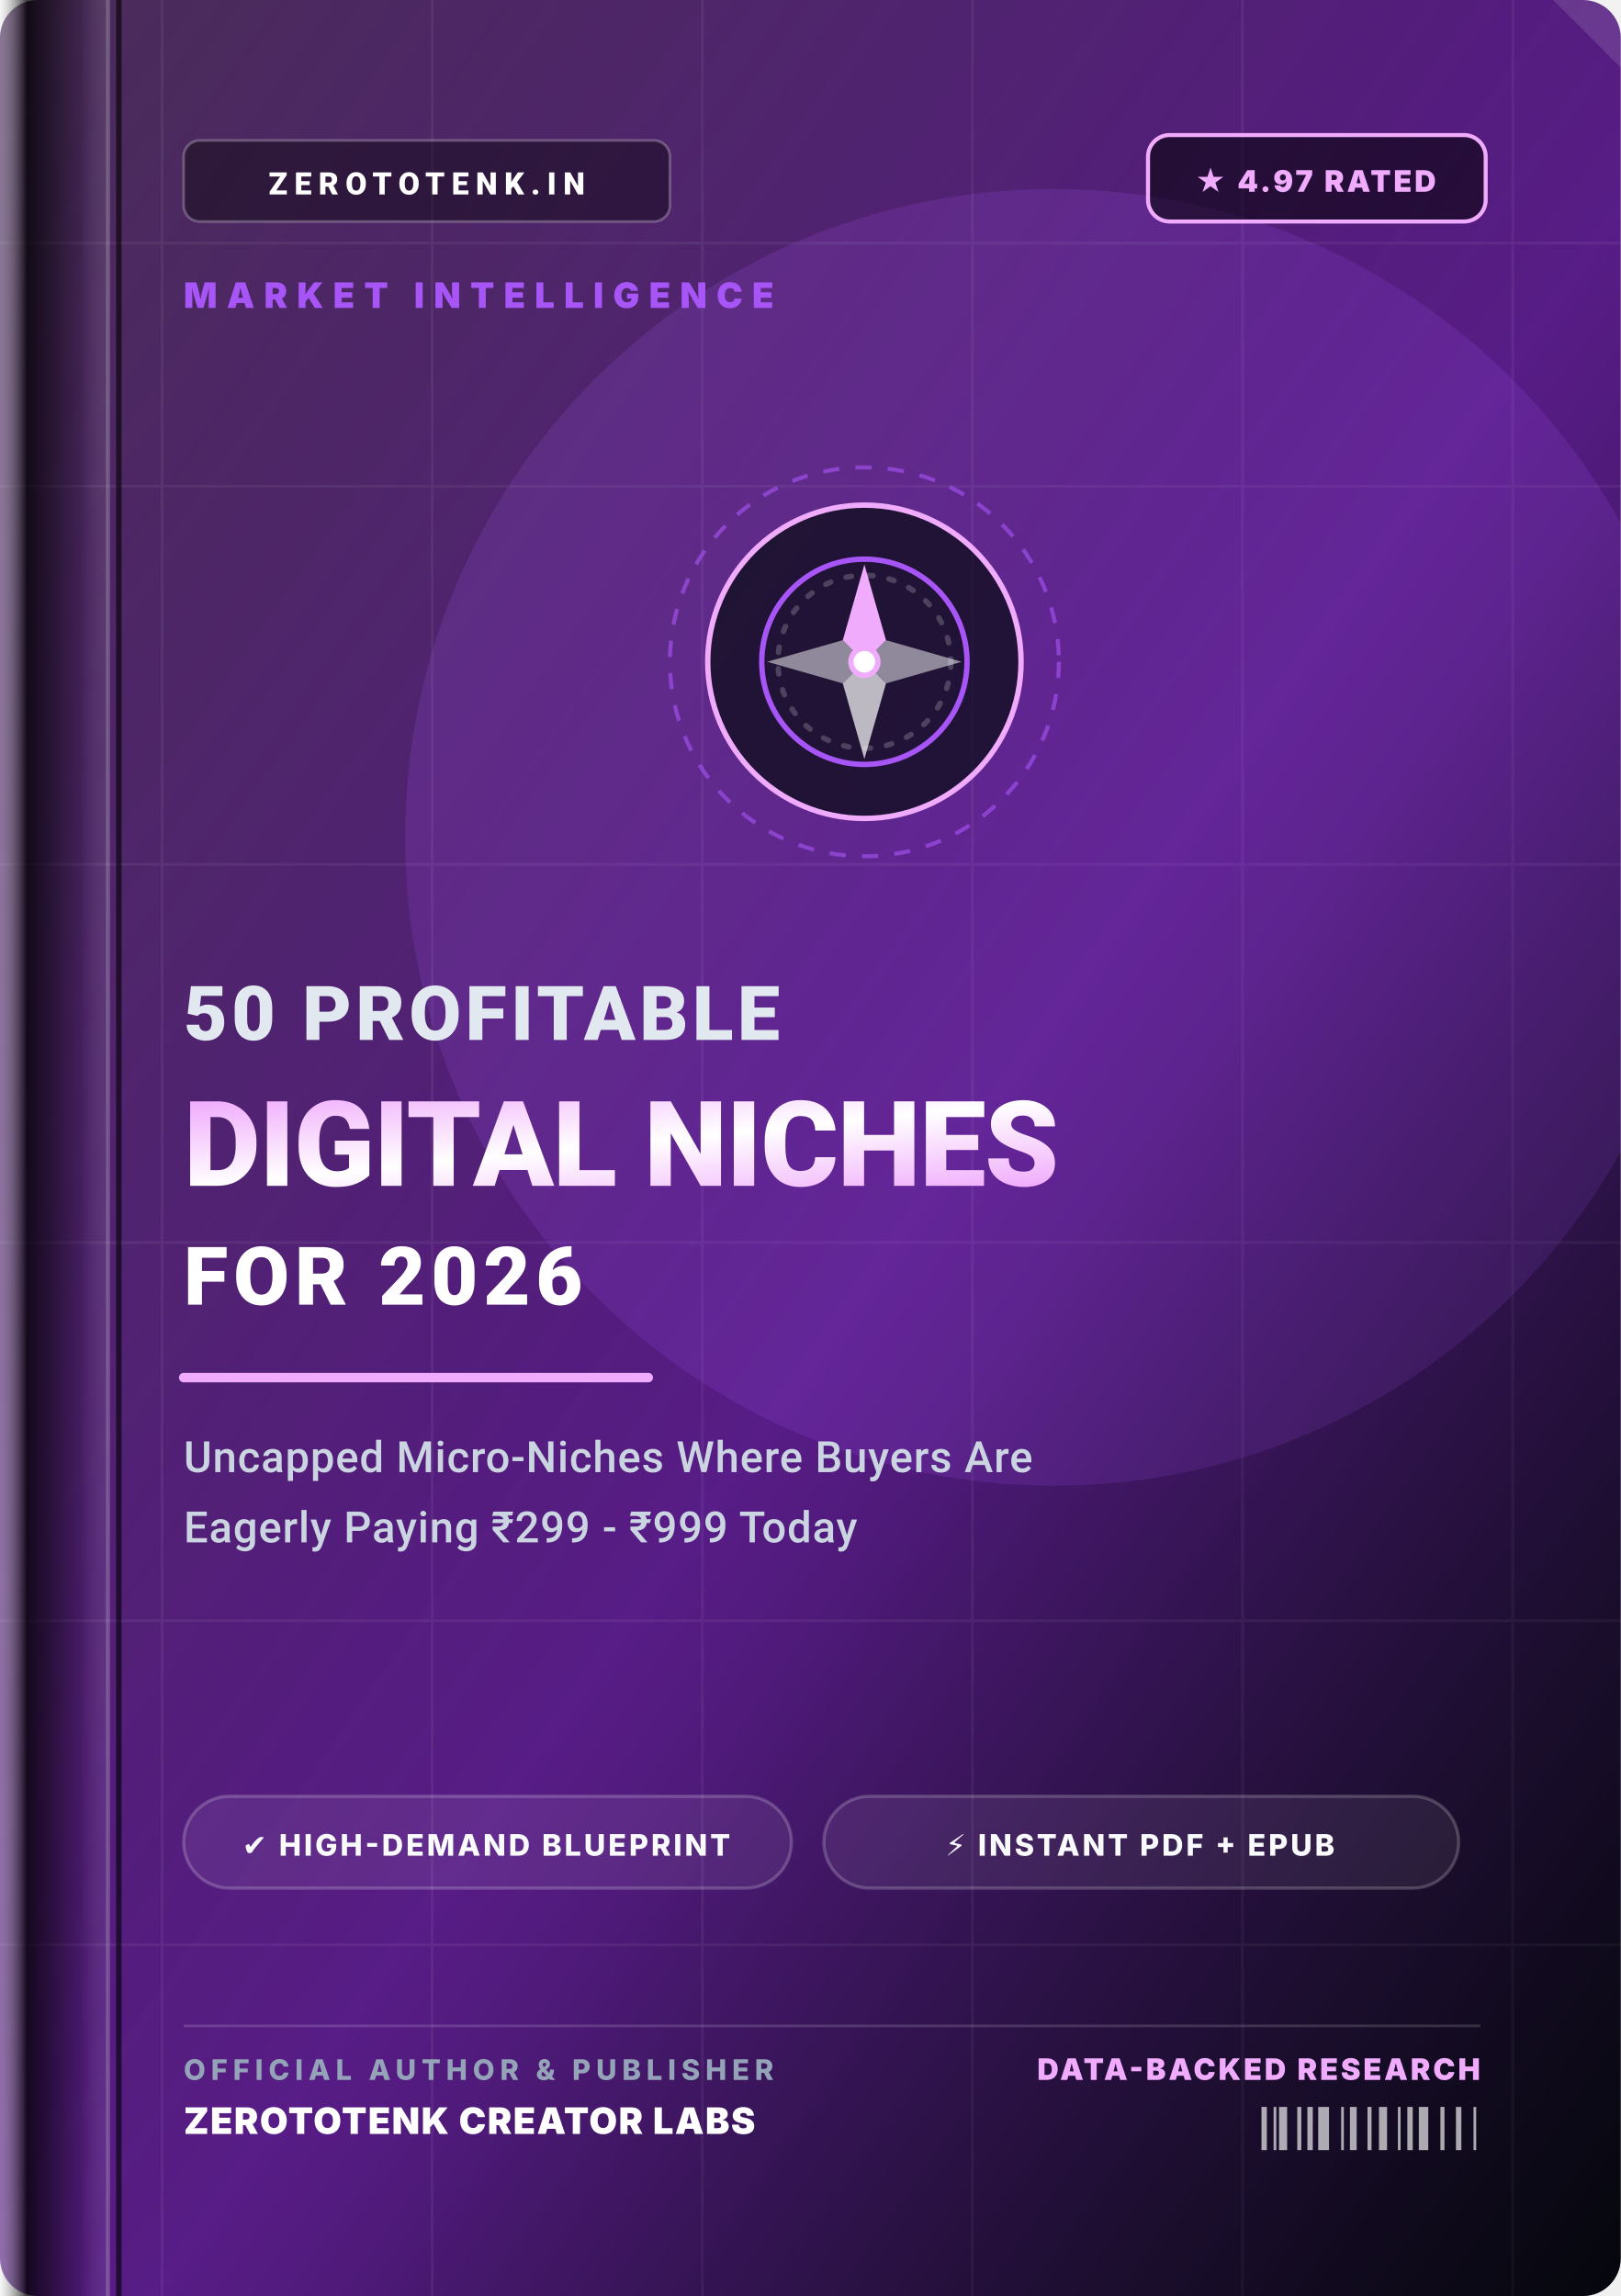
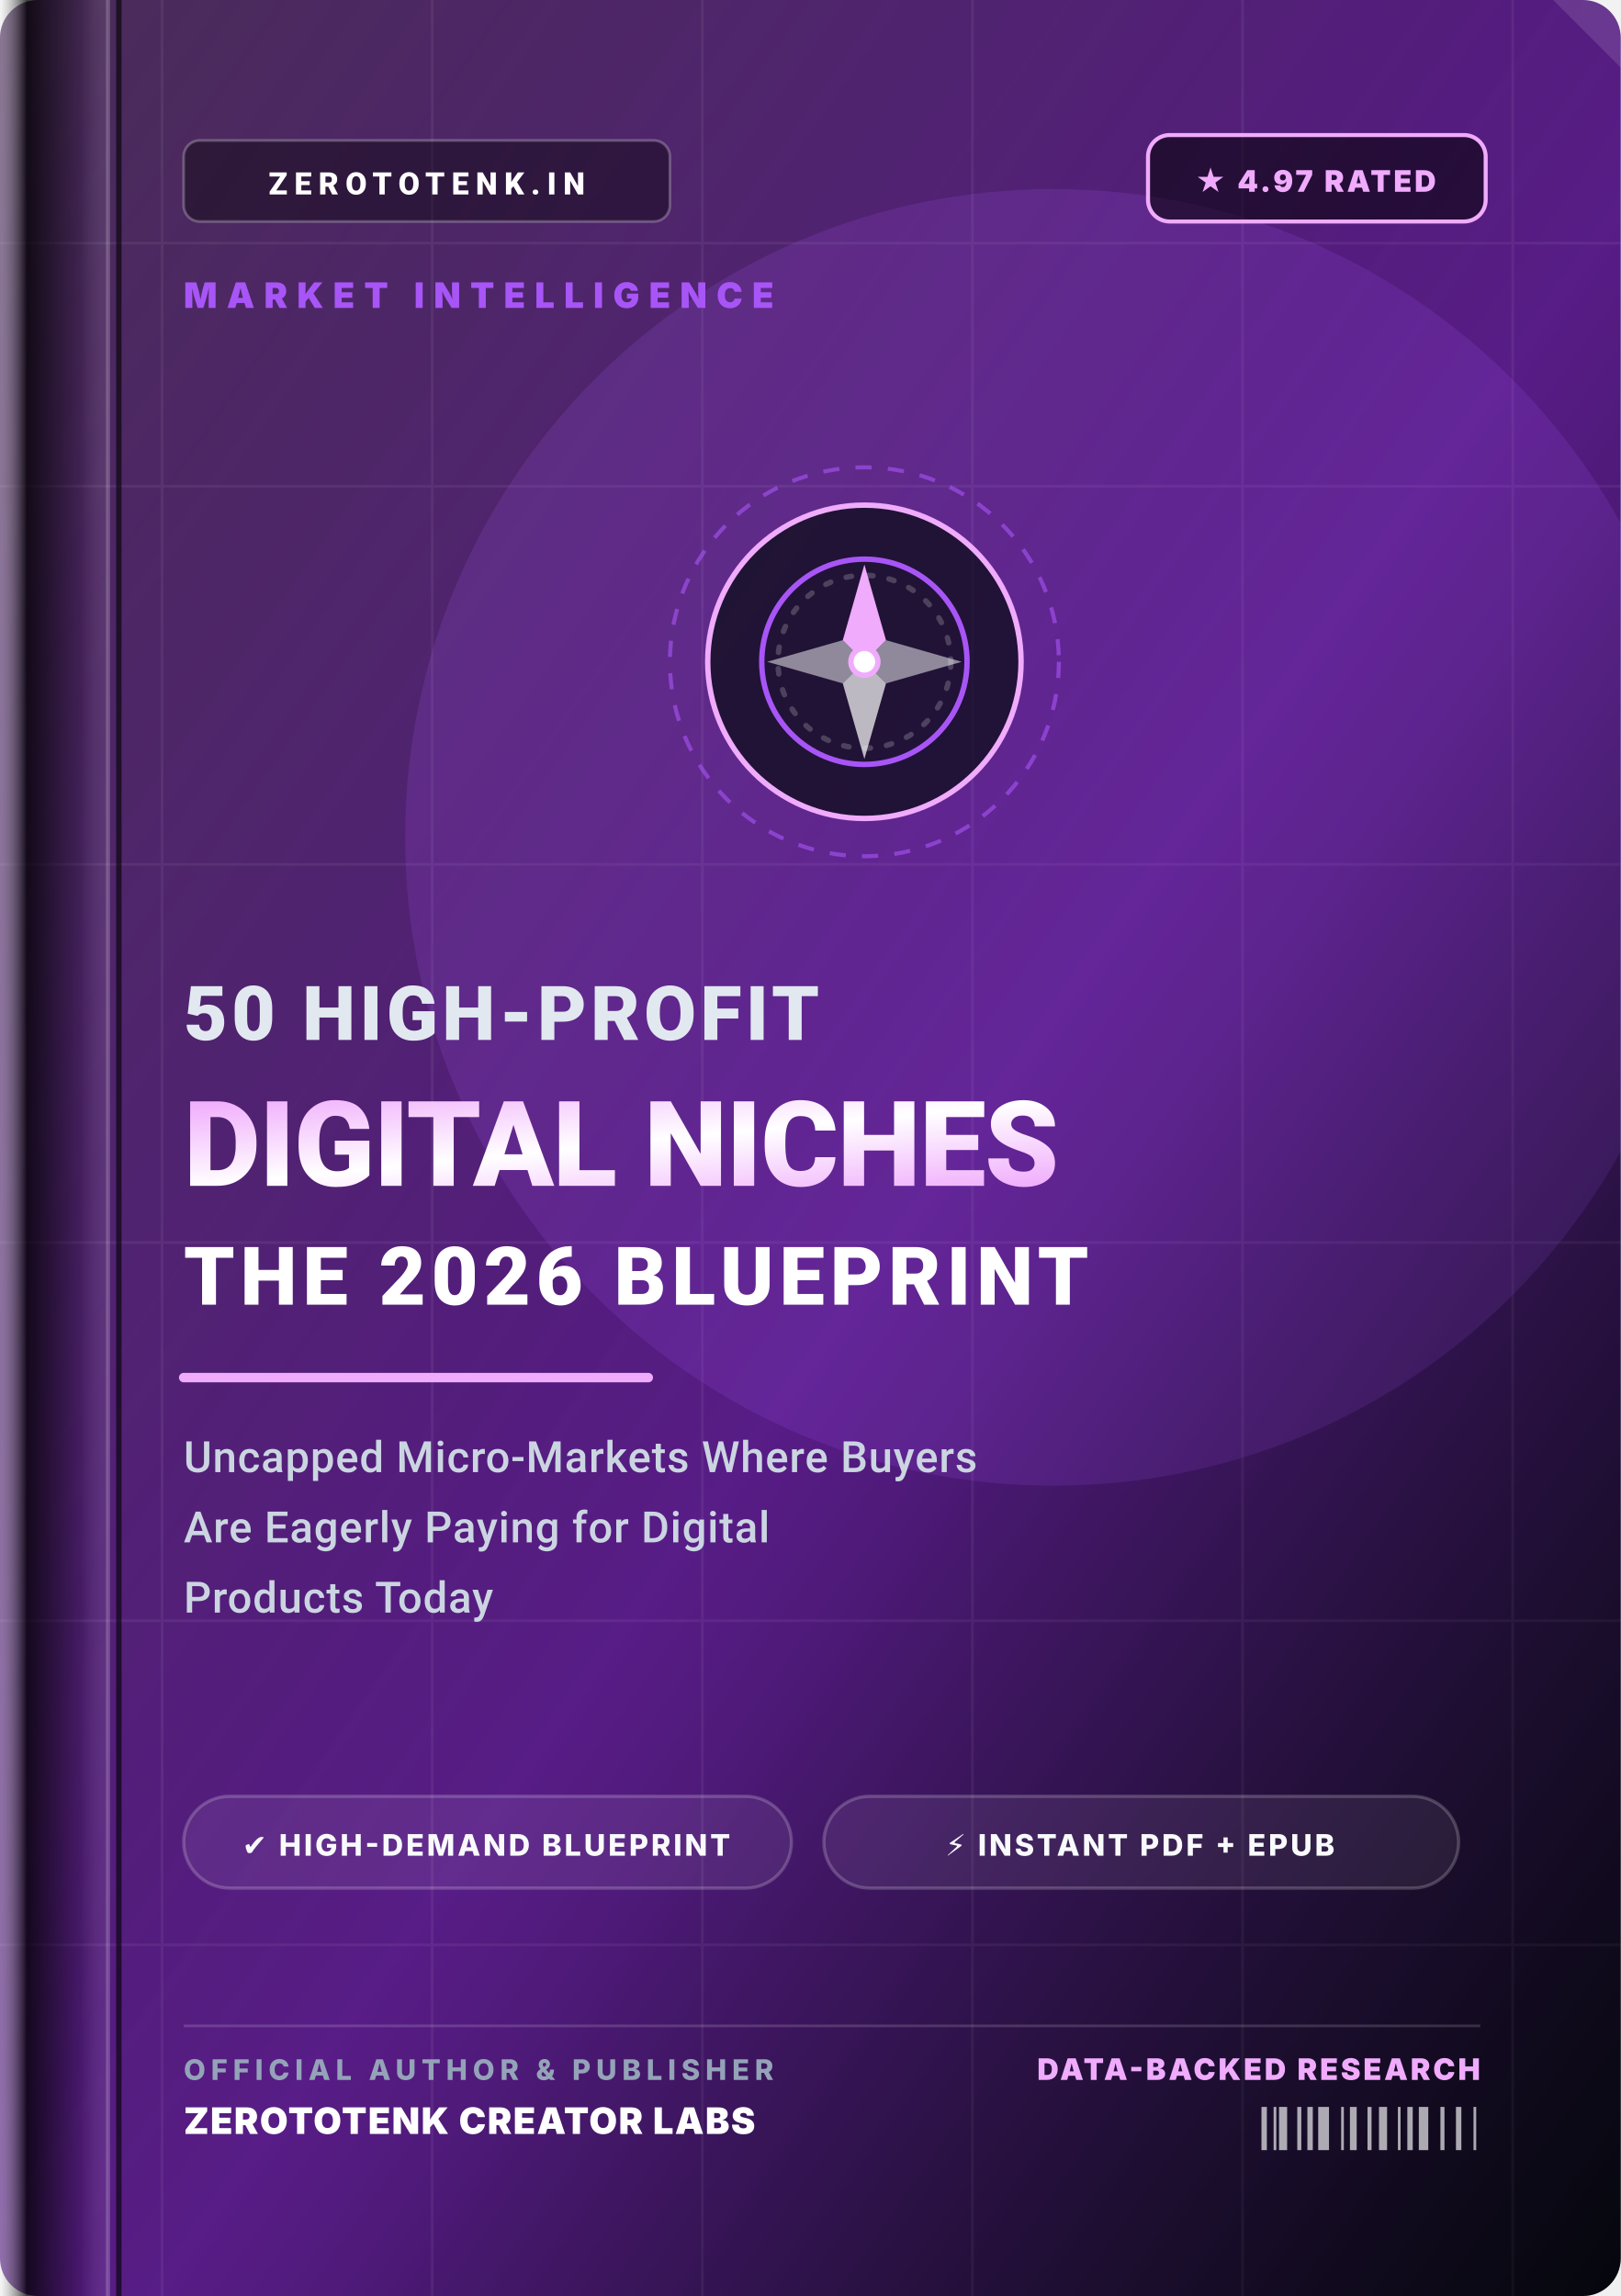
<svg xmlns="http://www.w3.org/2000/svg" viewBox="0 0 600 850" width="100%" height="100%">
  <defs>
    <linearGradient id="bg-50-profitable-digital-niches" x1="0%" y1="0%" x2="100%" y2="100%">
      <stop offset="0%" stop-color="#311042" />
      <stop offset="55%" stop-color="#581c87" />
      <stop offset="100%" stop-color="#080c14" />
    </linearGradient>
    <linearGradient id="spineGrad" x1="0%" y1="0%" x2="100%" y2="0%">
      <stop offset="0%" stop-color="rgba(255,255,255,0.35)" />
      <stop offset="25%" stop-color="rgba(0,0,0,0.75)" />
      <stop offset="75%" stop-color="rgba(0,0,0,0.15)" />
      <stop offset="100%" stop-color="rgba(255,255,255,0.08)" />
    </linearGradient>
    <linearGradient id="goldText" x1="0%" y1="0%" x2="100%" y2="100%">
      <stop offset="0%" stop-color="#f0abfc" />
      <stop offset="50%" stop-color="#ffffff" />
      <stop offset="100%" stop-color="#f0abfc" />
    </linearGradient>
    <linearGradient id="diagonalGloss" x1="0%" y1="0%" x2="100%" y2="100%">
      <stop offset="0%" stop-color="rgba(255,255,255,0.12)" />
      <stop offset="40%" stop-color="rgba(255,255,255,0.03)" />
      <stop offset="60%" stop-color="rgba(0,0,0,0)" />
      <stop offset="100%" stop-color="rgba(0,0,0,0.4)" />
    </linearGradient>
    <filter id="shadow" x="-10%" y="-10%" width="120%" height="120%">
      <feDropShadow dx="0" dy="16" stdDeviation="24" flood-color="#000000" flood-opacity="0.7" />
    </filter>
  </defs>
  <rect x="0" y="0" width="600" height="850" rx="14" fill="url(#bg-50-profitable-digital-niches)" />
  <g opacity="0.06" stroke="#ffffff" stroke-width="1">
    <line x1="60" y1="0" x2="60" y2="850" />
    <line x1="160" y1="0" x2="160" y2="850" />
    <line x1="260" y1="0" x2="260" y2="850" />
    <line x1="360" y1="0" x2="360" y2="850" />
    <line x1="460" y1="0" x2="460" y2="850" />
    <line x1="560" y1="0" x2="560" y2="850" />
    <line x1="0" y1="90" x2="600" y2="90" />
    <line x1="0" y1="180" x2="600" y2="180" />
    <line x1="0" y1="320" x2="600" y2="320" />
    <line x1="0" y1="460" x2="600" y2="460" />
    <line x1="0" y1="600" x2="600" y2="600" />
    <line x1="0" y1="720" x2="600" y2="720" />
  </g>
  <circle cx="390" cy="310" r="240" fill="#a855f7" opacity="0.16" />
  <rect x="0" y="0" width="600" height="850" rx="14" fill="url(#diagonalGloss)" pointer-events="none" />
  <rect x="0" y="0" width="40" height="850" fill="url(#spineGrad)" />
  <line x1="40" y1="0" x2="40" y2="850" stroke="rgba(255,255,255,0.2)" stroke-width="1.5" />
  <line x1="44" y1="0" x2="44" y2="850" stroke="rgba(0,0,0,0.6)" stroke-width="2" />
  <g transform="translate(68, 52)">
    <rect x="0" y="0" width="180" height="30" rx="6" fill="rgba(0,0,0,0.4)" stroke="rgba(255,255,255,0.25)" stroke-width="1" />
    <text x="90" y="20" font-family="system-ui, -apple-system, BlinkMacSystemFont, 'Segoe UI', Roboto, sans-serif" font-size="11.5" font-weight="900" fill="#ffffff" letter-spacing="2.5" text-anchor="middle">ZEROTOTENK.IN</text>
  </g>
  <g transform="translate(425, 50)">
    <rect x="0" y="0" width="125" height="32" rx="8" fill="rgba(0,0,0,0.55)" stroke="#f0abfc" stroke-width="1.5" />
    <text x="62" y="21" font-family="system-ui, -apple-system, sans-serif" font-size="11" font-weight="900" fill="#f0abfc" letter-spacing="1" text-anchor="middle">★ 4.97 RATED</text>
  </g>
  <g transform="translate(68, 114)">
    <text x="0" y="0" font-family="system-ui, -apple-system, sans-serif" font-size="13" font-weight="900" fill="#a855f7" letter-spacing="3.5">MARKET INTELLIGENCE</text>
  </g>
  <g transform="translate(320, 245)">
    <circle cx="0" cy="0" r="72" fill="none" stroke="#a855f7" stroke-width="1.5" stroke-dasharray="6 6" opacity="0.6" />
    <circle cx="0" cy="0" r="58" fill="rgba(6,10,18,0.7)" stroke="#f0abfc" stroke-width="2" />
    <g stroke="#f0abfc" stroke-width="2" stroke-linecap="round" stroke-linejoin="round" fill="none">
      <circle cx="0" cy="0" r="38" stroke="#a855f7" stroke-width="2" />
      <circle cx="0" cy="0" r="32" stroke="rgba(255,255,255,0.2)" stroke-dasharray="2 6" />
      <polygon points="0,-36 8,-8 0,0 -8,-8" fill="#f0abfc" stroke="none" />
      <polygon points="0,36 8,8 0,0 -8,8" fill="rgba(255,255,255,0.7)" stroke="none" />
      <polygon points="36,0 8,8 0,0 8,-8" fill="rgba(255,255,255,0.5)" stroke="none" />
      <polygon points="-36,0 -8,8 0,0 -8,-8" fill="rgba(255,255,255,0.5)" stroke="none" />
      <circle cx="0" cy="0" r="5" fill="#ffffff" stroke="#f0abfc" stroke-width="2" />
    </g>
  </g>
  <g transform="translate(68, 385)">
-     <text x="0" y="0" font-family="system-ui, -apple-system, BlinkMacSystemFont, 'Segoe UI', Roboto, sans-serif" font-size="28" font-weight="800" fill="#e2e8f0" letter-spacing="1.5">50 PROFITABLE</text>
+     <text x="0" y="0" font-family="system-ui, -apple-system, BlinkMacSystemFont, 'Segoe UI', Roboto, sans-serif" font-size="28" font-weight="800" fill="#e2e8f0" letter-spacing="1.5">50 HIGH-PROFIT</text>
    <text x="0" y="54" font-family="system-ui, -apple-system, BlinkMacSystemFont, 'Segoe UI', Roboto, sans-serif" font-size="44" font-weight="950" fill="url(#goldText)" letter-spacing="-0.5">DIGITAL NICHES</text>
-     <text x="0" y="98" font-family="system-ui, -apple-system, BlinkMacSystemFont, 'Segoe UI', Roboto, sans-serif" font-size="30" font-weight="900" fill="#ffffff" letter-spacing="2">FOR 2026</text>
+     <text x="0" y="98" font-family="system-ui, -apple-system, BlinkMacSystemFont, 'Segoe UI', Roboto, sans-serif" font-size="30" font-weight="900" fill="#ffffff" letter-spacing="2">THE 2026 BLUEPRINT</text>
  </g>
  <line x1="68" y1="510" x2="240" y2="510" stroke="#f0abfc" stroke-width="3.5" stroke-linecap="round" />
  <g transform="translate(68, 545)">
-     <text x="0" y="0" font-family="system-ui, -apple-system, BlinkMacSystemFont, 'Segoe UI', Roboto, sans-serif" font-size="16" font-weight="500" fill="#cbd5e1" letter-spacing="0.3">Uncapped Micro-Niches Where Buyers Are</text>
-     <text x="0" y="26" font-family="system-ui, -apple-system, BlinkMacSystemFont, 'Segoe UI', Roboto, sans-serif" font-size="16" font-weight="500" fill="#cbd5e1" letter-spacing="0.3">Eagerly Paying ₹299 - ₹999 Today</text>
+     <text x="0" y="0" font-family="system-ui, -apple-system, BlinkMacSystemFont, 'Segoe UI', Roboto, sans-serif" font-size="16" font-weight="500" fill="#cbd5e1" letter-spacing="0.3">Uncapped Micro-Markets Where Buyers</text>
+     <text x="0" y="26" font-family="system-ui, -apple-system, BlinkMacSystemFont, 'Segoe UI', Roboto, sans-serif" font-size="16" font-weight="500" fill="#cbd5e1" letter-spacing="0.3">Are Eagerly Paying for Digital</text>
+     <text x="0" y="52" font-family="system-ui, -apple-system, BlinkMacSystemFont, 'Segoe UI', Roboto, sans-serif" font-size="16" font-weight="500" fill="#cbd5e1" letter-spacing="0.3">Products Today</text>
  </g>
  <g transform="translate(68, 665)">
    <rect x="0" y="0" width="225" height="34" rx="17" fill="rgba(255,255,255,0.07)" stroke="rgba(255,255,255,0.2)" stroke-width="1.2" />
    <text x="112" y="22" font-family="system-ui, -apple-system, sans-serif" font-size="11" font-weight="800" fill="#f8fafc" letter-spacing="1" text-anchor="middle">✔ HIGH-DEMAND BLUEPRINT</text>
  </g>
  <g transform="translate(305, 665)">
    <rect x="0" y="0" width="235" height="34" rx="17" fill="rgba(255,255,255,0.07)" stroke="rgba(255,255,255,0.2)" stroke-width="1.2" />
    <text x="117" y="22" font-family="system-ui, -apple-system, sans-serif" font-size="11" font-weight="800" fill="#f8fafc" letter-spacing="1" text-anchor="middle">⚡ INSTANT PDF + EPUB</text>
  </g>
  <g transform="translate(68, 770)">
    <line x1="0" y1="-20" x2="480" y2="-20" stroke="rgba(255,255,255,0.15)" stroke-width="1" />
    <text x="0" y="0" font-family="system-ui, -apple-system, sans-serif" font-size="10.5" font-weight="800" fill="#94a3b8" letter-spacing="2">OFFICIAL AUTHOR &amp; PUBLISHER</text>
    <text x="0" y="20" font-family="system-ui, -apple-system, sans-serif" font-size="13.5" font-weight="900" fill="#ffffff" letter-spacing="0.5">ZEROTOTENK CREATOR LABS</text>
    <text x="480" y="0" font-family="system-ui, -apple-system, sans-serif" font-size="11" font-weight="900" fill="#f0abfc" letter-spacing="1" text-anchor="end">DATA-BACKED RESEARCH</text>
    <g transform="translate(400, 10)" opacity="0.65">
      <line x1="0" y1="0" x2="0" y2="16" stroke="#ffffff" stroke-width="2" />
      <line x1="4" y1="0" x2="4" y2="16" stroke="#ffffff" stroke-width="1" />
      <line x1="7" y1="0" x2="7" y2="16" stroke="#ffffff" stroke-width="3" />
      <line x1="13" y1="0" x2="13" y2="16" stroke="#ffffff" stroke-width="1.5" />
      <line x1="17" y1="0" x2="17" y2="16" stroke="#ffffff" stroke-width="2" />
      <line x1="22" y1="0" x2="22" y2="16" stroke="#ffffff" stroke-width="4" />
      <line x1="29" y1="0" x2="29" y2="16" stroke="#ffffff" stroke-width="1" />
      <line x1="33" y1="0" x2="33" y2="16" stroke="#ffffff" stroke-width="2.5" />
      <line x1="39" y1="0" x2="39" y2="16" stroke="#ffffff" stroke-width="1.5" />
      <line x1="44" y1="0" x2="44" y2="16" stroke="#ffffff" stroke-width="3" />
      <line x1="50" y1="0" x2="50" y2="16" stroke="#ffffff" stroke-width="1" />
      <line x1="54" y1="0" x2="54" y2="16" stroke="#ffffff" stroke-width="2" />
      <line x1="59" y1="0" x2="59" y2="16" stroke="#ffffff" stroke-width="3.5" />
      <line x1="66" y1="0" x2="66" y2="16" stroke="#ffffff" stroke-width="1.5" />
      <line x1="72" y1="0" x2="72" y2="16" stroke="#ffffff" stroke-width="2" />
      <line x1="78" y1="0" x2="78" y2="16" stroke="#ffffff" stroke-width="1" />
    </g>
  </g>
  <polygon points="575,0 600,0 600,25" fill="rgba(255,255,255,0.12)" />
</svg>
